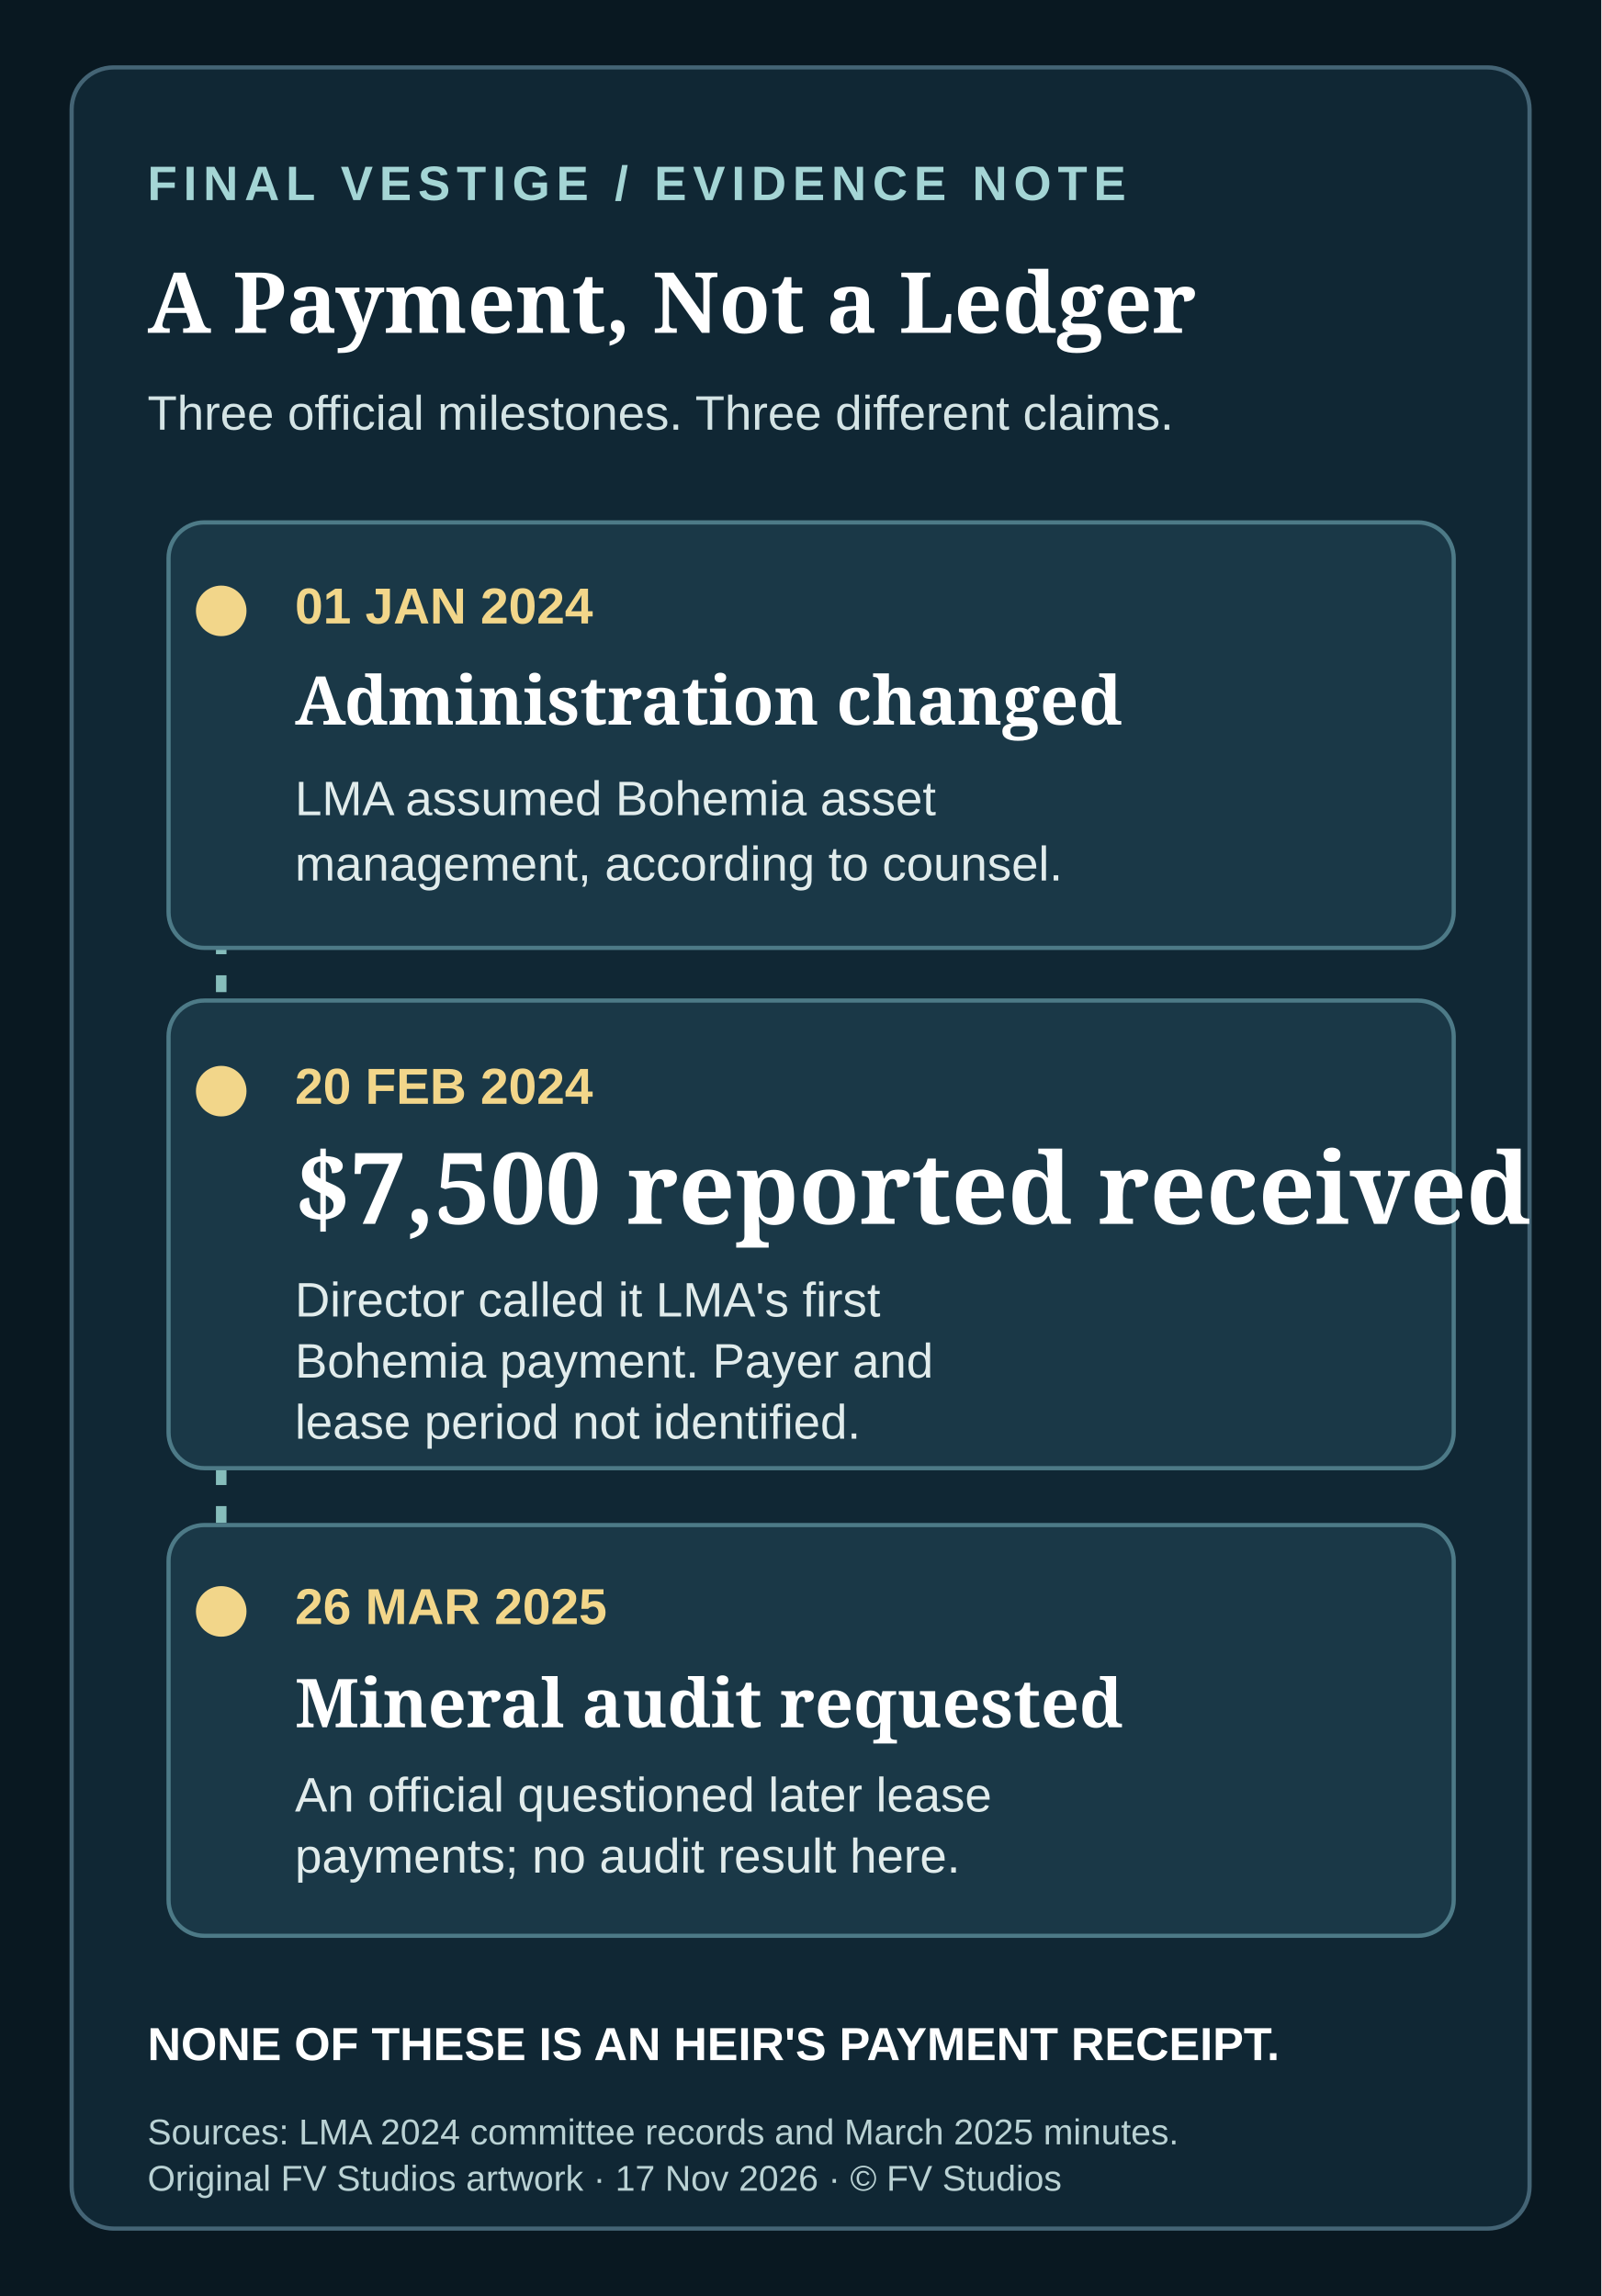
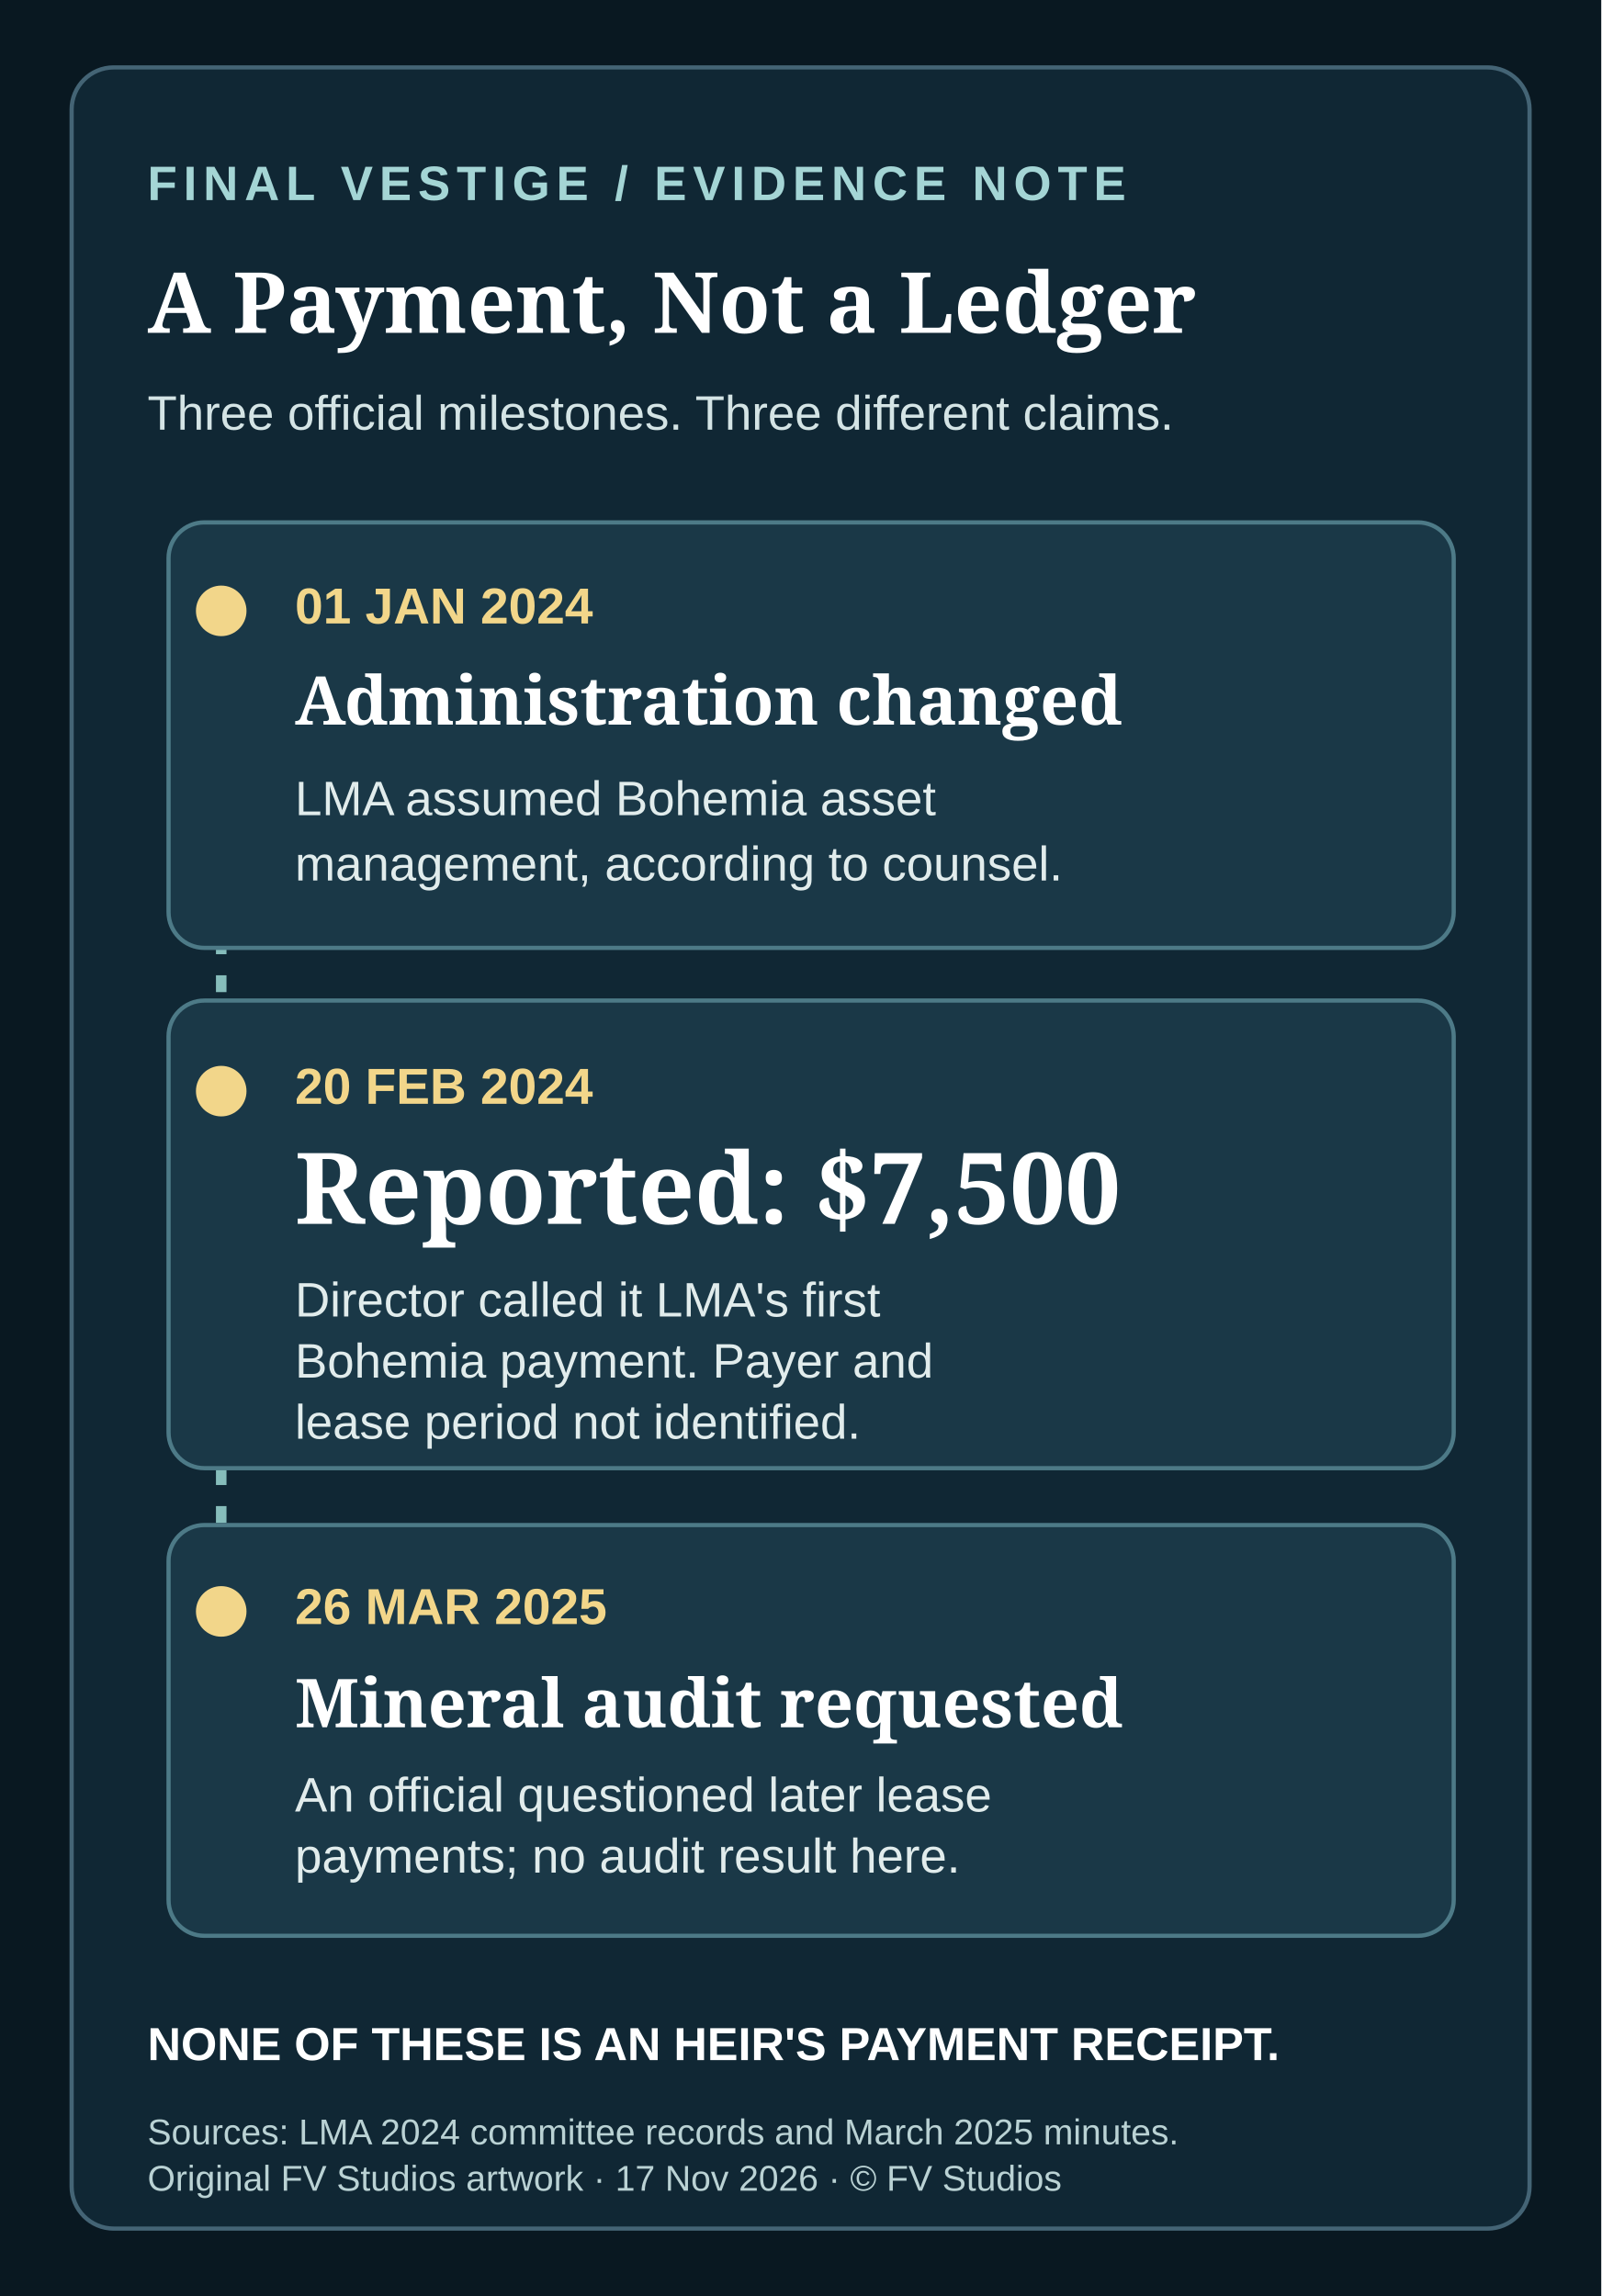
<svg xmlns="http://www.w3.org/2000/svg" width="760" height="1090" viewBox="0 0 760 1090" role="img" aria-labelledby="title desc">
  <rect width="760" height="1090" fill="#091821" />
  <rect x="34" y="32" width="692" height="1026" rx="20" fill="#102734" stroke="#446475" stroke-width="2" />
  <text x="70" y="95" fill="#a4d5d5" font-family="Arial,sans-serif" font-weight="bold" font-size="23" letter-spacing="3">FINAL VESTIGE  /  EVIDENCE NOTE</text>
  <text x="70" y="158" fill="#ffffff" font-family="Georgia,serif" font-weight="bold" font-size="40">A Payment, Not a Ledger</text>
  <text x="70" y="204" fill="#d4e4e5" font-family="Arial,sans-serif" font-size="23">Three official milestones. Three different claims.</text>
  <path d="M105 265 V882" stroke="#86bdbb" stroke-width="5" stroke-dasharray="8 10" />
  <rect x="80" y="248" width="610" height="202" rx="17" fill="#1a3847" stroke="#4d7a87" stroke-width="2" />
  <circle cx="105" cy="290" r="12" fill="#f2d68a" />
  <text x="140" y="296" fill="#f2d68a" font-family="Arial,sans-serif" font-weight="bold" font-size="24">01 JAN 2024</text>
  <text x="140" y="344" fill="#ffffff" font-family="Georgia,serif" font-weight="bold" font-size="32">Administration changed</text>
  <text x="140" y="387" fill="#e1ecec" font-family="Arial,sans-serif" font-size="23">LMA assumed Bohemia asset</text>
  <text x="140" y="418" fill="#e1ecec" font-family="Arial,sans-serif" font-size="23">management, according to counsel.</text>
  <rect x="80" y="475" width="610" height="222" rx="17" fill="#1a3847" stroke="#4d7a87" stroke-width="2" />
  <circle cx="105" cy="518" r="12" fill="#f2d68a" />
  <text x="140" y="524" fill="#f2d68a" font-family="Arial,sans-serif" font-weight="bold" font-size="24">20 FEB 2024</text>
-   <text x="140" y="581" fill="#ffffff" font-family="Georgia,serif" font-weight="bold" font-size="47">$7,500 reported received</text>
+   <text x="140" y="581" fill="#ffffff" font-family="Georgia,serif" font-weight="bold" font-size="47">Reported: $7,500</text>
  <text x="140" y="625" fill="#e1ecec" font-family="Arial,sans-serif" font-size="23">Director called it LMA's first</text>
  <text x="140" y="654" fill="#e1ecec" font-family="Arial,sans-serif" font-size="23">Bohemia payment. Payer and</text>
  <text x="140" y="683" fill="#e1ecec" font-family="Arial,sans-serif" font-size="23">lease period not identified.</text>
  <rect x="80" y="724" width="610" height="195" rx="17" fill="#1a3847" stroke="#4d7a87" stroke-width="2" />
  <circle cx="105" cy="765" r="12" fill="#f2d68a" />
  <text x="140" y="771" fill="#f2d68a" font-family="Arial,sans-serif" font-weight="bold" font-size="24">26 MAR 2025</text>
  <text x="140" y="820" fill="#ffffff" font-family="Georgia,serif" font-weight="bold" font-size="32">Mineral audit requested</text>
  <text x="140" y="860" fill="#e1ecec" font-family="Arial,sans-serif" font-size="23">An official questioned later lease</text>
  <text x="140" y="889" fill="#e1ecec" font-family="Arial,sans-serif" font-size="23">payments; no audit result here.</text>
  <text x="70" y="978" fill="#ffffff" font-family="Arial,sans-serif" font-weight="bold" font-size="22">NONE OF THESE IS AN HEIR'S PAYMENT RECEIPT.</text>
  <text x="70" y="1018" fill="#bad2d4" font-family="Arial,sans-serif" font-size="17">Sources: LMA 2024 committee records and March 2025 minutes.</text>
  <text x="70" y="1040" fill="#bad2d4" font-family="Arial,sans-serif" font-size="17">Original FV Studios artwork · 17 Nov 2026 · © FV Studios</text>
</svg>
